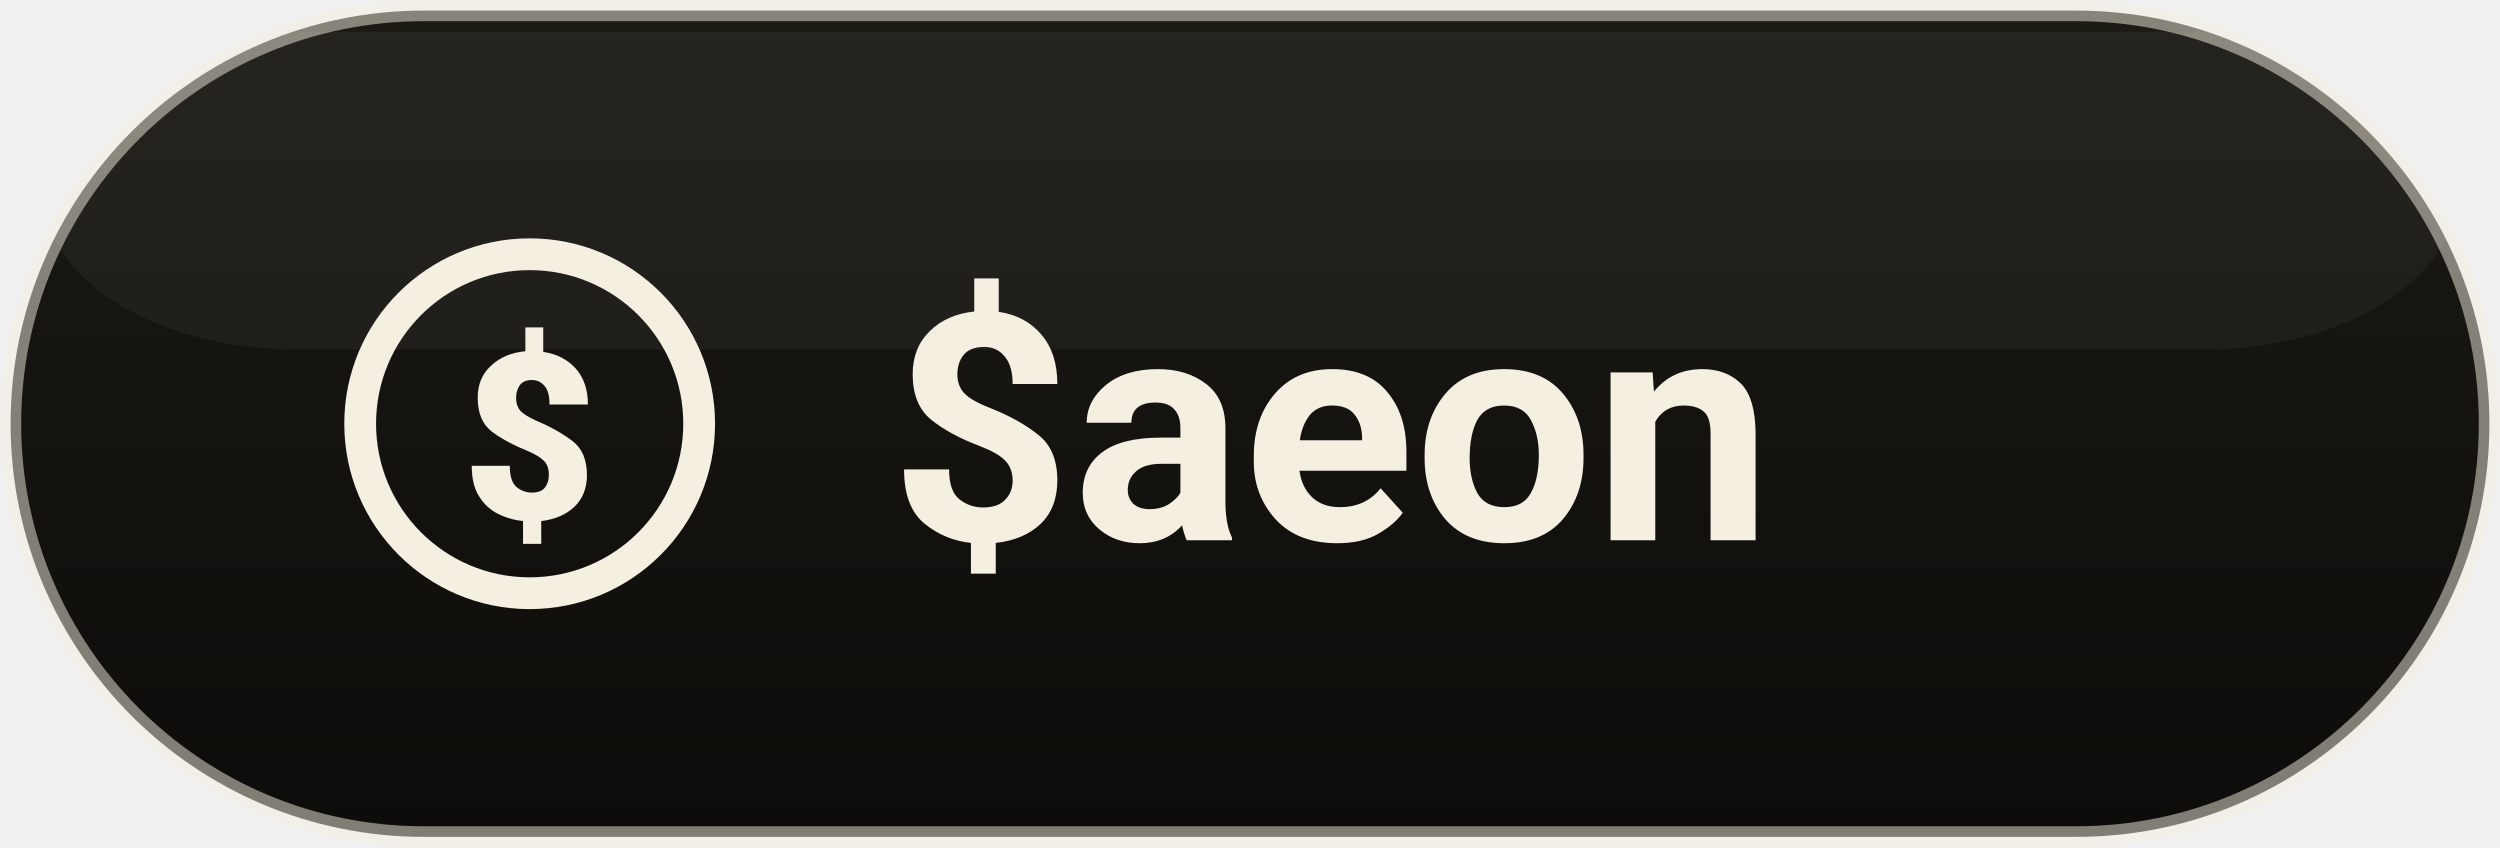
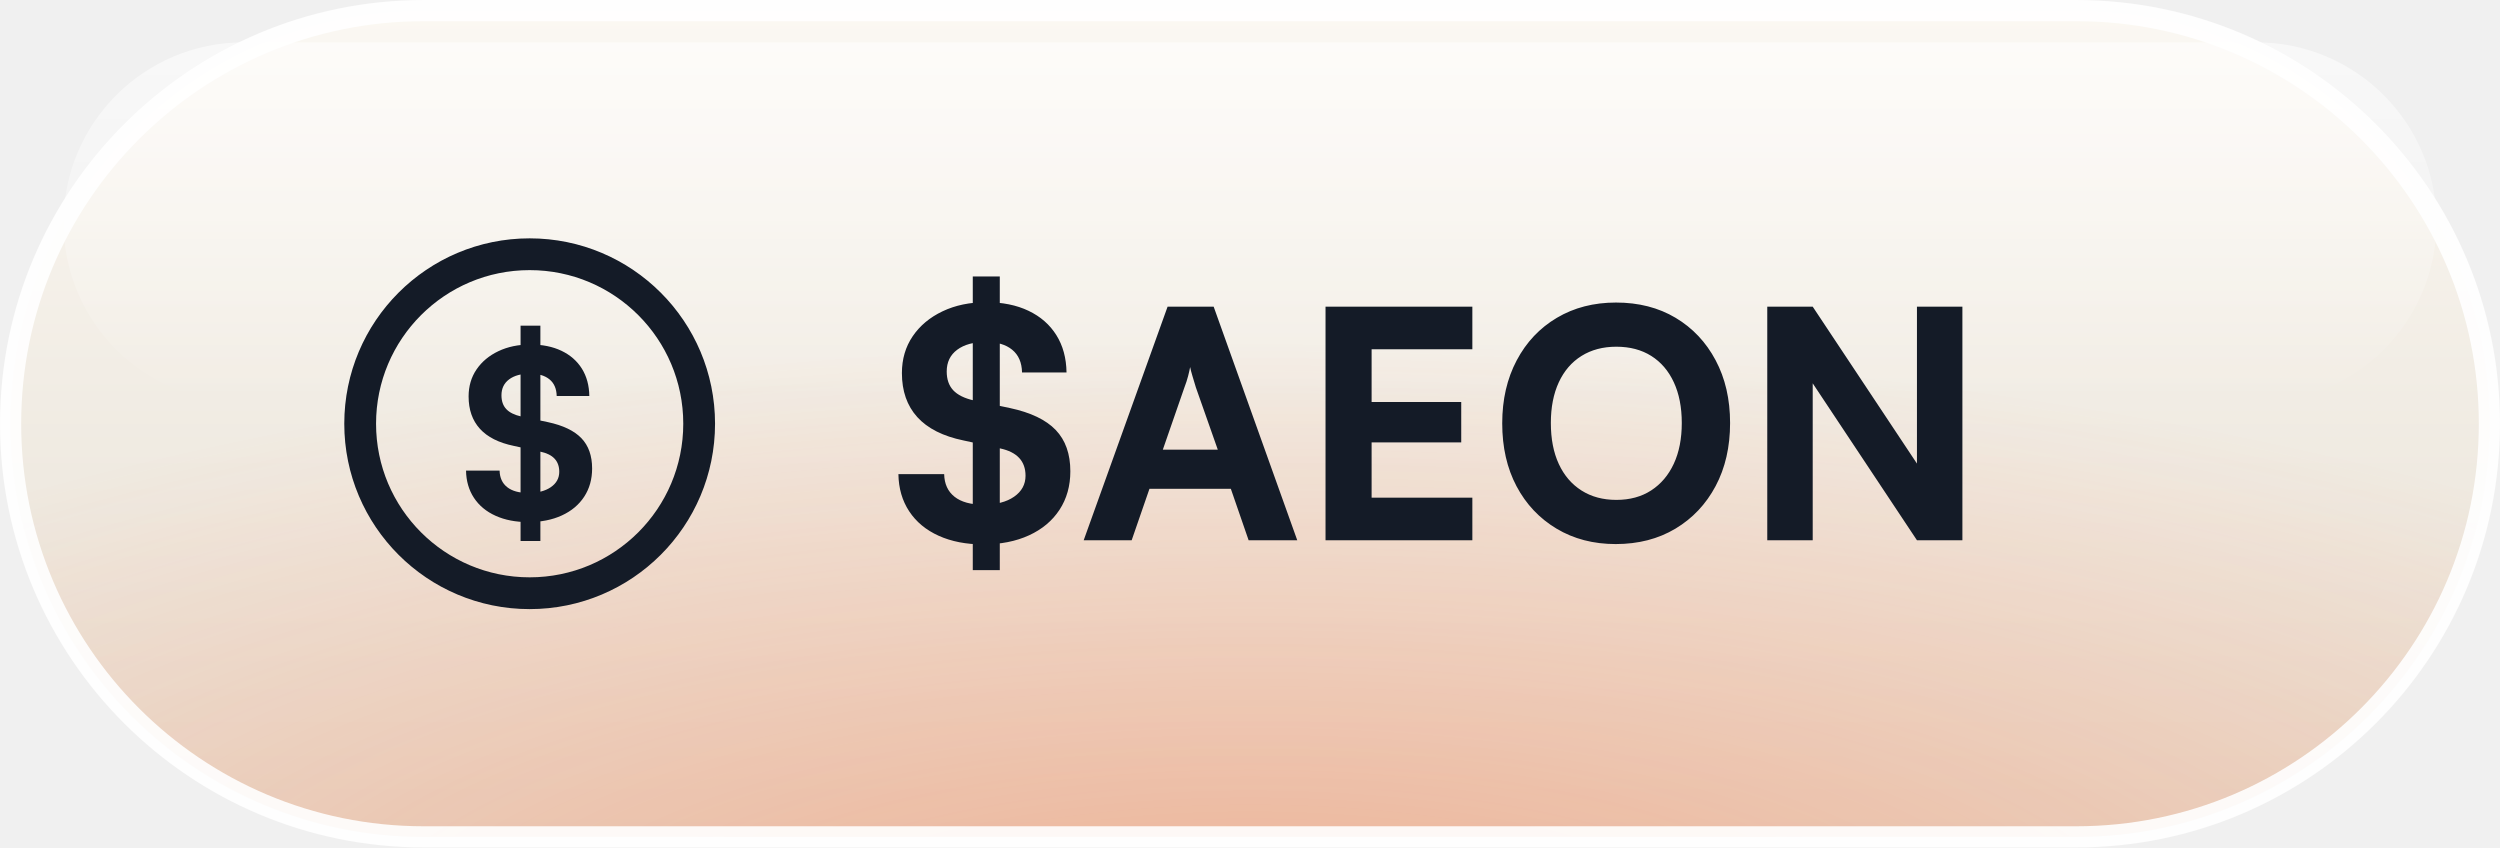
- <svg xmlns="http://www.w3.org/2000/svg" width="118" height="40" viewBox="0 0 118 40" role="img" aria-label="$aeon on Bankr">
+ <svg xmlns="http://www.w3.org/2000/svg" width="118" height="40" viewBox="0 0 118 40" role="img" aria-label="$AEON on Bankr">
  <defs>
    <linearGradient id="g" x1="0" y1="0" x2="0" y2="1">
-       <stop offset="0" stop-color="#1c1a15" />
-       <stop offset="1" stop-color="#0d0c0a" />
+       <stop offset="0" stop-color="#FBF8F3" />
+       <stop offset="1" stop-color="#E6DFD3" />
    </linearGradient>
+     <linearGradient id="h" x1="0" y1="0" x2="0" y2="1">
+       <stop offset="0" stop-color="#FFFFFF" stop-opacity="0.55" />
+       <stop offset="1" stop-color="#FFFFFF" stop-opacity="0" />
+     </linearGradient>
+     <radialGradient id="o" cx="0.5" cy="1.15" r="0.75">
+       <stop offset="0" stop-color="#FF5A1F" stop-opacity="0.35" />
+       <stop offset="1" stop-color="#FF5A1F" stop-opacity="0" />
+     </radialGradient>
    <style>@keyframes flip{0%,100%{transform:scaleX(1)}50%{transform:scaleX(0.16)}}.coin{transform-box:fill-box;transform-origin:center;animation:flip 2.8s ease-in-out infinite}</style>
  </defs>
-   <rect x="0.5" y="0.5" width="117" height="39" rx="19.5" fill="url(#g)" stroke="#F4EFE1" stroke-opacity="0.5" />
-   <rect x="2" y="1.5" width="114" height="15" rx="12" fill="#F4EFE1" opacity="0.05" />
+   <rect x="0.5" y="0.5" width="117" height="39" rx="19.5" fill="url(#g)" />
+   <rect x="0.5" y="0.5" width="117" height="39" rx="19.5" fill="url(#o)" />
+   <rect x="3" y="2" width="112" height="17" rx="8.5" fill="url(#h)" />
+   <rect x="0.5" y="0.5" width="117" height="39" rx="19.5" fill="none" stroke="#FFFFFF" stroke-opacity="0.9" />
  <g class="coin">
-     <circle cx="25" cy="20" r="8" fill="none" stroke="#F4EFE1" stroke-width="1.5" />
-     <text x="25" y="24.5" text-anchor="middle" font-family="-apple-system,BlinkMacSystemFont,'Segoe UI',Roboto,Helvetica,Arial,sans-serif" font-size="11" font-weight="800" fill="#F4EFE1">$</text>
+     <circle cx="25" cy="20" r="8" fill="none" stroke="#141B27" stroke-width="1.5" />
+     <path d="M24.571 25.534V15.37H25.506V25.534ZM22.118 18.714Q22.118 17.988 22.492 17.438Q22.866 16.888 23.526 16.575Q24.186 16.261 25.033 16.261Q25.88 16.261 26.502 16.558Q27.123 16.855 27.464 17.399Q27.805 17.944 27.816 18.692H26.276Q26.265 18.175 25.935 17.905Q25.605 17.636 25.022 17.636Q24.395 17.636 24.032 17.905Q23.669 18.175 23.669 18.659Q23.669 19.066 23.895 19.308Q24.12 19.55 24.604 19.66L25.858 19.924Q26.936 20.155 27.442 20.683Q27.948 21.211 27.948 22.113Q27.948 22.872 27.574 23.444Q27.2 24.016 26.518 24.329Q25.836 24.643 24.923 24.643Q24.054 24.643 23.394 24.346Q22.734 24.049 22.371 23.499Q22.008 22.949 21.997 22.212H23.581Q23.592 22.718 23.938 22.993Q24.285 23.268 24.934 23.268Q25.605 23.268 26.001 22.993Q26.397 22.718 26.397 22.267Q26.397 21.508 25.517 21.321L24.252 21.046Q23.185 20.826 22.651 20.238Q22.118 19.649 22.118 18.714Z" fill="#141B27" />
  </g>
-   <text x="42" y="25.5" font-family="-apple-system,BlinkMacSystemFont,'Segoe UI',Roboto,Helvetica,Arial,sans-serif" font-size="15" font-weight="700" fill="#F4EFE1">$aeon</text>
+   <path d="M45.915 26.91V13.05H47.19V26.91ZM42.57 17.61Q42.57 16.62 43.08 15.87Q43.59 15.12 44.49 14.693Q45.39 14.265 46.545 14.265Q47.7 14.265 48.547 14.67Q49.395 15.075 49.86 15.818Q50.325 16.56 50.34 17.58H48.24Q48.225 16.875 47.775 16.508Q47.325 16.14 46.53 16.14Q45.675 16.14 45.18 16.508Q44.685 16.875 44.685 17.535Q44.685 18.09 44.992 18.42Q45.3 18.75 45.96 18.9L47.67 19.26Q49.14 19.575 49.83 20.295Q50.52 21.015 50.52 22.245Q50.52 23.28 50.01 24.06Q49.5 24.84 48.57 25.267Q47.64 25.695 46.395 25.695Q45.21 25.695 44.31 25.29Q43.41 24.885 42.915 24.135Q42.42 23.385 42.405 22.38H44.565Q44.58 23.07 45.052 23.445Q45.525 23.82 46.41 23.82Q47.325 23.82 47.865 23.445Q48.405 23.07 48.405 22.455Q48.405 21.42 47.205 21.165L45.48 20.79Q44.025 20.49 43.297 19.688Q42.57 18.885 42.57 17.61ZM53.415 25.5H51.15L55.11 14.475H57.285L61.23 25.5H58.935L58.095 23.07H54.255ZM55.905 18.285 54.885 21.225H57.48L56.445 18.285Q56.37 18.03 56.287 17.76Q56.205 17.49 56.175 17.325Q56.145 17.49 56.078 17.753Q56.01 18.015 55.905 18.285ZM69.495 25.5H62.565V14.475H69.495V16.485H64.065L64.74 15.855V18.975H68.97V20.88H64.74V24.105L64.065 23.49H69.495ZM81.66 19.965Q81.66 21.66 80.977 22.943Q80.295 24.225 79.08 24.953Q77.865 25.68 76.26 25.68Q74.685 25.68 73.47 24.953Q72.255 24.225 71.58 22.95Q70.905 21.675 70.905 19.98Q70.905 18.3 71.588 17.01Q72.27 15.72 73.485 15.0Q74.7 14.28 76.275 14.28Q77.88 14.28 79.087 15.0Q80.295 15.72 80.977 17.003Q81.66 18.285 81.66 19.965ZM79.38 19.965Q79.38 18.855 79.005 18.045Q78.63 17.235 77.94 16.8Q77.25 16.365 76.29 16.365Q75.345 16.365 74.647 16.8Q73.95 17.235 73.575 18.045Q73.2 18.855 73.2 19.965Q73.2 21.09 73.575 21.9Q73.95 22.71 74.647 23.152Q75.345 23.595 76.29 23.595Q77.25 23.595 77.94 23.145Q78.63 22.695 79.005 21.885Q79.38 21.075 79.38 19.965ZM85.56 25.5H83.415V14.475H85.56L91.14 22.875H90.48V14.475H92.625V25.5H90.48L84.9 17.1H85.56Z" fill="#141B27" />
</svg>
